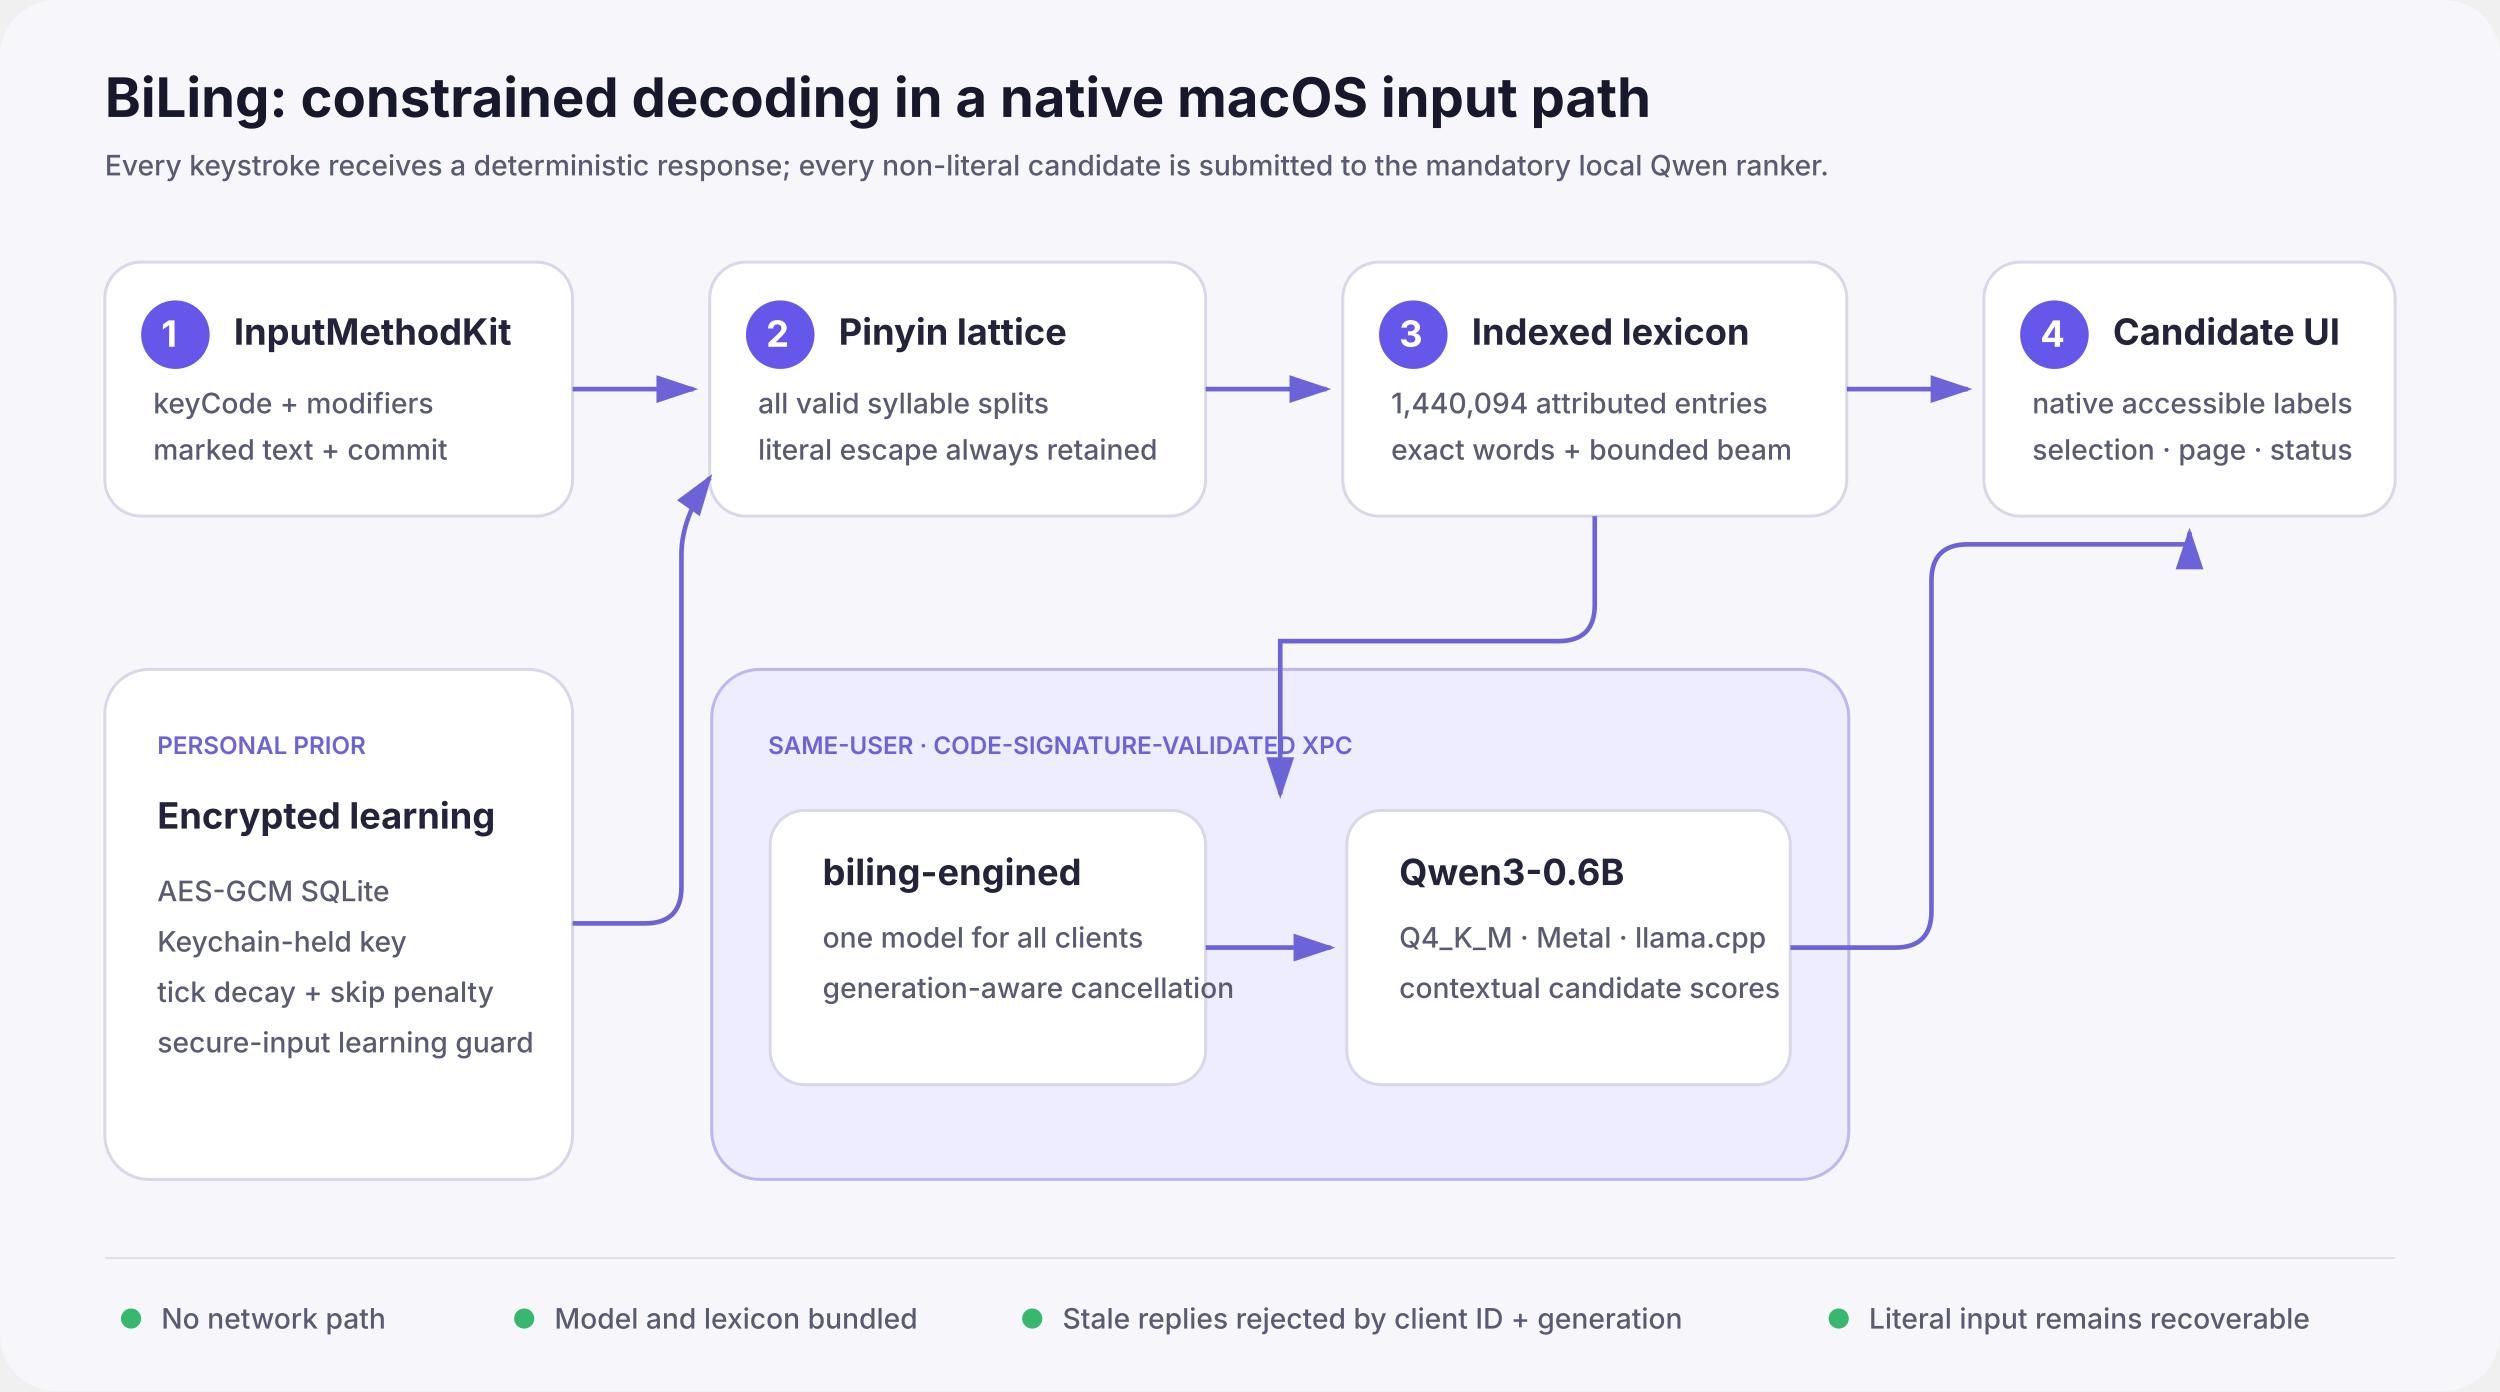
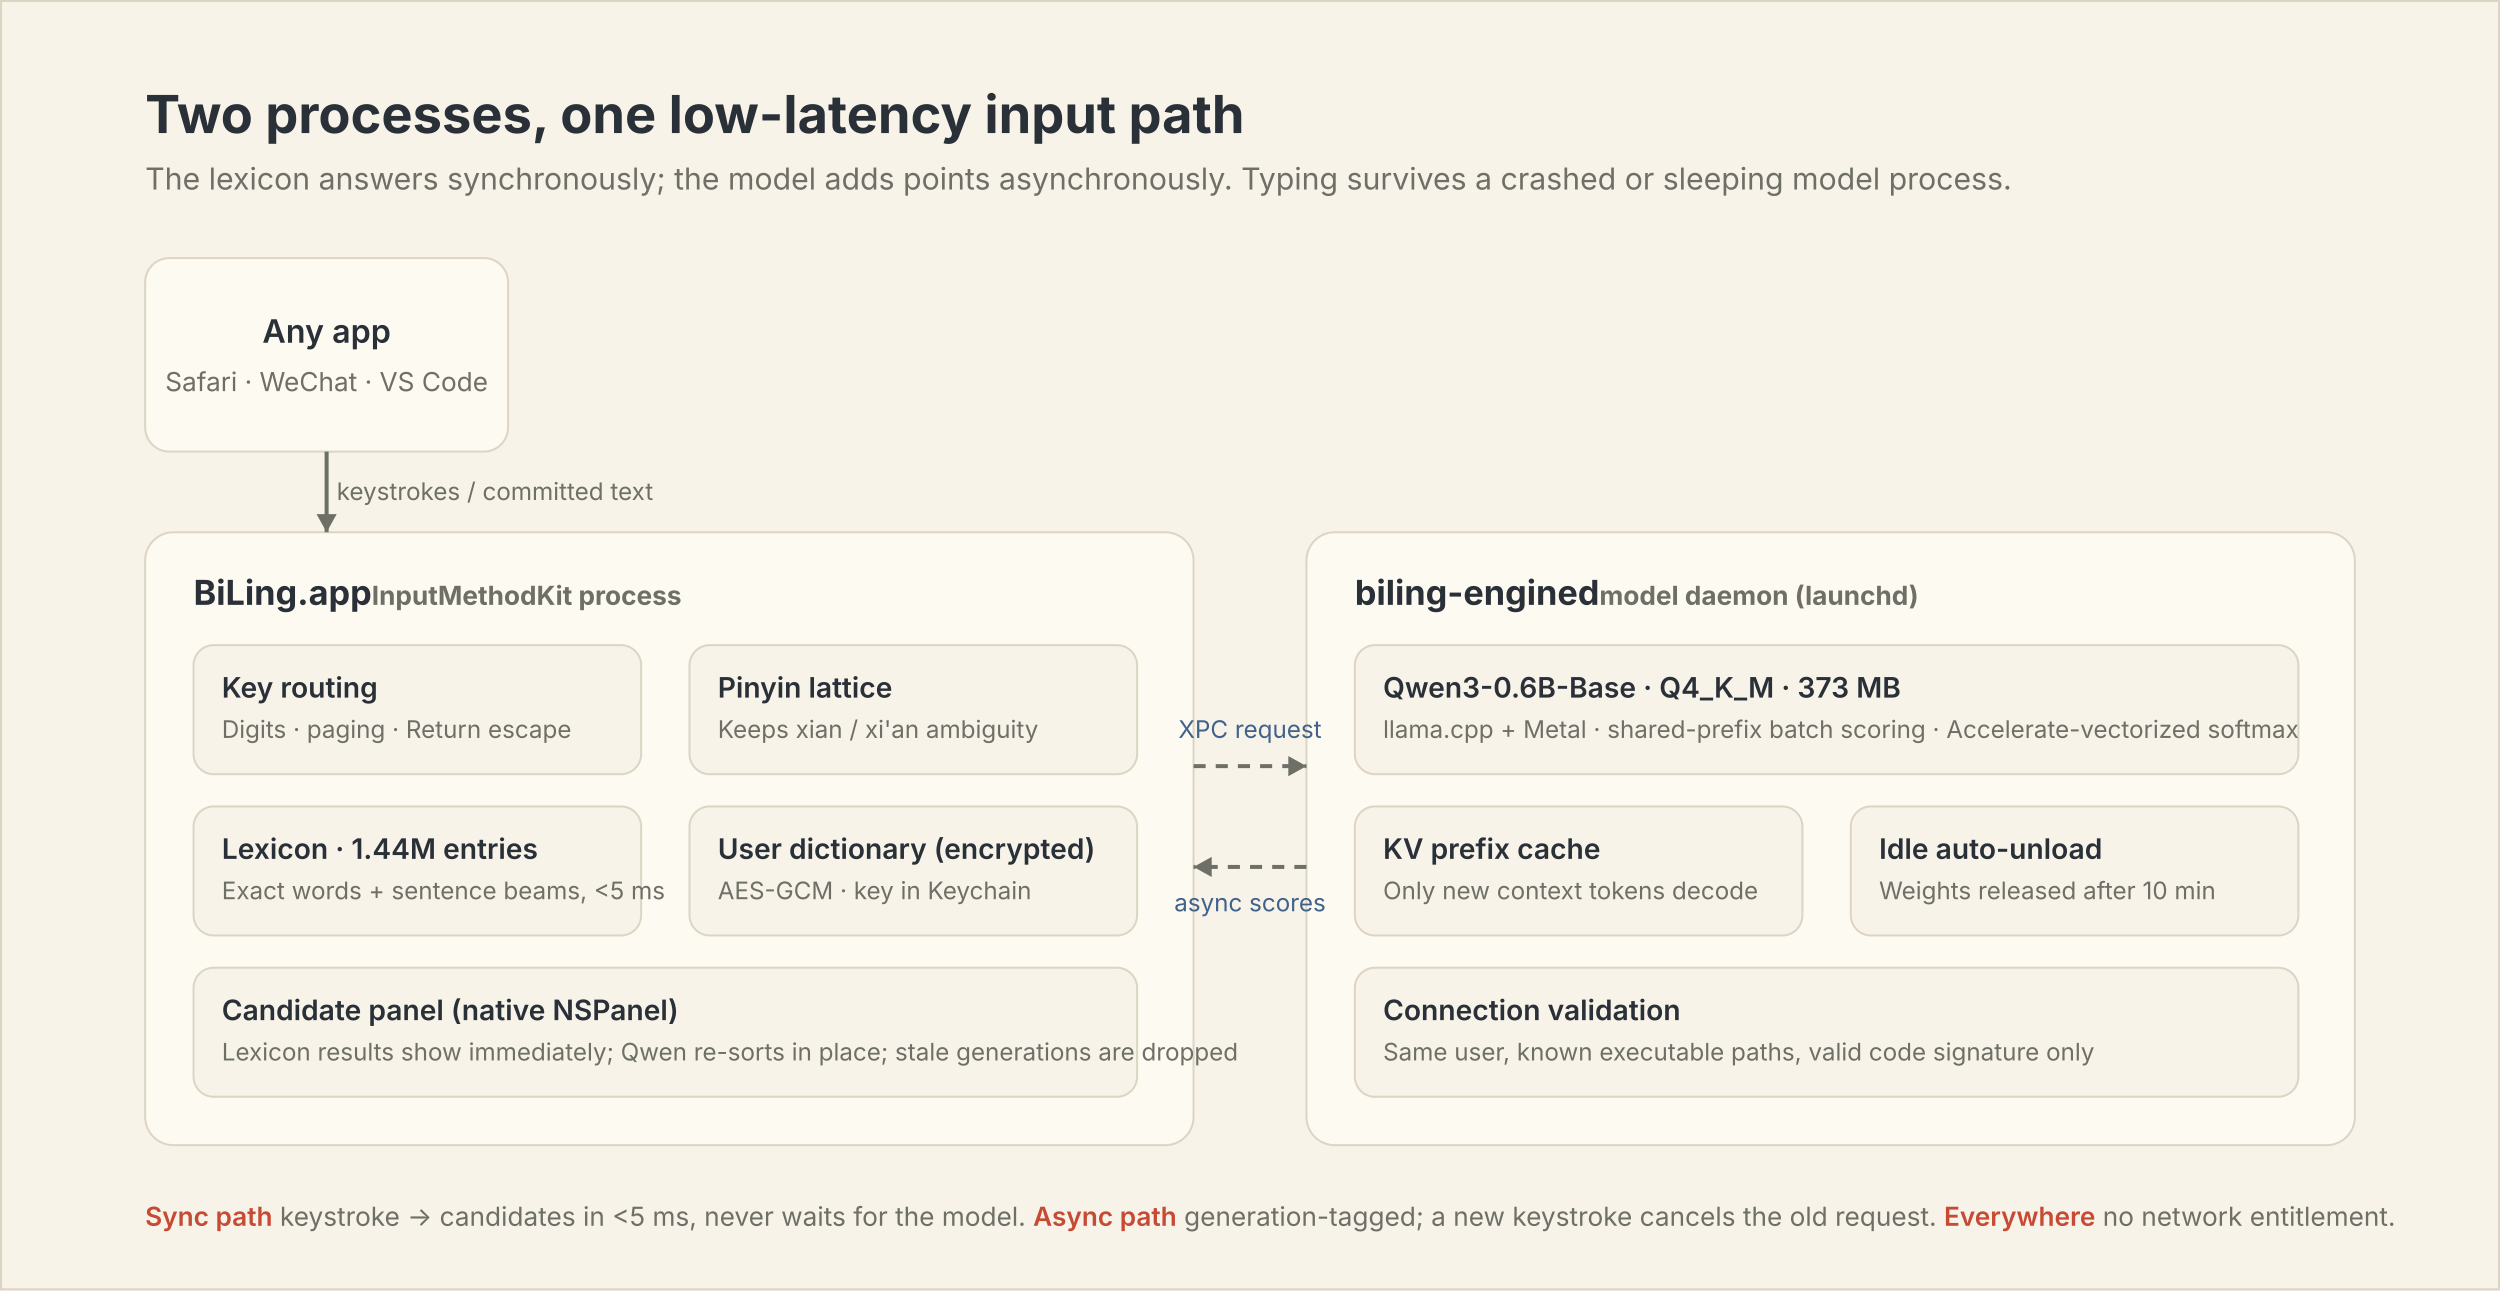
- <svg xmlns="http://www.w3.org/2000/svg" width="1240" height="690" viewBox="0 0 1240 690" role="img" aria-labelledby="title description">
-   <defs>
-     <marker id="arrow" markerWidth="10" markerHeight="10" refX="8" refY="3" orient="auto" markerUnits="strokeWidth">
-       <path d="M0,0 L0,6 L9,3 z" fill="#6d63d8" />
-     </marker>
-     <style>
-       .title{font:700 27px -apple-system,BlinkMacSystemFont,'PingFang SC',sans-serif;fill:#17182b}
-       .label{font:650 18px -apple-system,BlinkMacSystemFont,'PingFang SC',sans-serif;fill:#23243b}
-       .body{font:450 14px -apple-system,BlinkMacSystemFont,'PingFang SC',sans-serif;fill:#595b72}
-       .small{font:600 12px -apple-system,BlinkMacSystemFont,'PingFang SC',sans-serif;fill:#6d63d8}
-       .box{fill:#fff;stroke:#d8d9e8;stroke-width:1.5}
-       .flow{fill:none;stroke:#6d63d8;stroke-width:2.3;marker-end:url(#arrow)}
-     </style>
-   </defs>
-   <rect width="1240" height="690" rx="28" fill="#f7f7fb" />
-   <text x="52" y="58" class="title">BiLing: constrained decoding in a native macOS input path</text>
-   <text x="52" y="87" class="body">Every keystroke receives a deterministic response; every non-literal candidate is submitted to the mandatory local Qwen ranker.</text>
-   <rect x="52" y="130" width="232" height="126" rx="18" class="box" />
-   <circle cx="87" cy="166" r="17" fill="#6657eb" />
-   <text x="80" y="172" font-family="-apple-system,sans-serif" font-size="18" font-weight="700" fill="#fff">1</text>
-   <text x="116" y="171" class="label">InputMethodKit</text>
-   <text x="76" y="205" class="body">keyCode + modifiers</text>
-   <text x="76" y="228" class="body">marked text + commit</text>
-   <rect x="352" y="130" width="246" height="126" rx="18" class="box" />
-   <circle cx="387" cy="166" r="17" fill="#6657eb" />
-   <text x="380" y="172" font-family="-apple-system,sans-serif" font-size="18" font-weight="700" fill="#fff">2</text>
-   <text x="416" y="171" class="label">Pinyin lattice</text>
-   <text x="376" y="205" class="body">all valid syllable splits</text>
-   <text x="376" y="228" class="body">literal escape always retained</text>
-   <rect x="666" y="130" width="250" height="126" rx="18" class="box" />
-   <circle cx="701" cy="166" r="17" fill="#6657eb" />
-   <text x="694" y="172" font-family="-apple-system,sans-serif" font-size="18" font-weight="700" fill="#fff">3</text>
-   <text x="730" y="171" class="label">Indexed lexicon</text>
-   <text x="690" y="205" class="body">1,440,094 attributed entries</text>
-   <text x="690" y="228" class="body">exact words + bounded beam</text>
-   <rect x="984" y="130" width="204" height="126" rx="18" class="box" />
-   <circle cx="1019" cy="166" r="17" fill="#6657eb" />
-   <text x="1012" y="172" font-family="-apple-system,sans-serif" font-size="18" font-weight="700" fill="#fff">4</text>
-   <text x="1048" y="171" class="label">Candidate UI</text>
-   <text x="1008" y="205" class="body">native accessible labels</text>
-   <text x="1008" y="228" class="body">selection · page · status</text>
-   <path d="M284 193 H344" class="flow" />
-   <path d="M598 193 H658" class="flow" />
-   <path d="M916 193 H976" class="flow" />
-   <rect x="353" y="332" width="564" height="253" rx="24" fill="#eeecff" stroke="#bdb7f3" stroke-width="1.5" />
-   <text x="381" y="374" class="small">SAME-USER · CODE-SIGNATURE-VALIDATED XPC</text>
-   <rect x="382" y="402" width="216" height="136" rx="17" class="box" />
-   <text x="408" y="439" class="label">biling-engined</text>
-   <text x="408" y="470" class="body">one model for all clients</text>
-   <text x="408" y="495" class="body">generation-aware cancellation</text>
-   <rect x="668" y="402" width="220" height="136" rx="17" class="box" />
-   <text x="694" y="439" class="label">Qwen3-0.6B</text>
-   <text x="694" y="470" class="body">Q4_K_M · Metal · llama.cpp</text>
-   <text x="694" y="495" class="body">contextual candidate scores</text>
-   <path d="M598 470 H660" class="flow" />
-   <path d="M791 256 V300 Q791 318 773 318 H635 V394" class="flow" />
-   <path d="M888 470 H940 Q958 470 958 452 V288 Q958 270 976 270 H1086 V264" class="flow" />
-   <rect x="52" y="332" width="232" height="253" rx="22" class="box" />
-   <text x="78" y="374" class="small">PERSONAL PRIOR</text>
-   <text x="78" y="411" class="label">Encrypted learning</text>
-   <text x="78" y="447" class="body">AES-GCM SQLite</text>
-   <text x="78" y="472" class="body">Keychain-held key</text>
-   <text x="78" y="497" class="body">tick decay + skip penalty</text>
-   <text x="78" y="522" class="body">secure-input learning guard</text>
-   <path d="M284 458 H320 Q338 458 338 440 V275 Q338 257 352 237" class="flow" />
-   <line x1="52" y1="624" x2="1188" y2="624" stroke="#dcdeea" />
-   <circle cx="65" cy="654" r="5" fill="#38b86e" />
-   <text x="80" y="659" class="body">No network path</text>
-   <circle cx="260" cy="654" r="5" fill="#38b86e" />
-   <text x="275" y="659" class="body">Model and lexicon bundled</text>
-   <circle cx="512" cy="654" r="5" fill="#38b86e" />
-   <text x="527" y="659" class="body">Stale replies rejected by client ID + generation</text>
-   <circle cx="912" cy="654" r="5" fill="#38b86e" />
-   <text x="927" y="659" class="body">Literal input remains recoverable</text>
+ <svg xmlns="http://www.w3.org/2000/svg" width="1240" height="640" viewBox="0 0 1240 640" role="img" aria-labelledby="title description">
+   <style>
+     .sans { font-family: -apple-system, "Segoe UI", "PingFang SC", "Noto Sans SC", sans-serif; }
+     .mono { font-family: "SF Mono", Menlo, Consolas, monospace; }
+     .ink { fill: #2A3038; }
+     .muted { fill: #6E6F66; }
+     .verm { fill: #C74A34; }
+     .indigo { fill: #41628A; }
+     .panel { fill: #FDFAF2; stroke: #DCD5C4; }
+     .cell { fill: #F7F3E9; stroke: #DCD5C4; }
+   </style>
+   <rect width="1240" height="640" fill="#F7F3E9" />
+   <rect x="0.5" y="0.5" width="1239" height="639" fill="none" stroke="#DCD5C4" />
+   <text x="72" y="66" class="sans ink" font-size="26" font-weight="700">Two processes, one low-latency input path</text>
+   <text x="72" y="94" class="sans muted" font-size="15">The lexicon answers synchronously; the model adds points asynchronously. Typing survives a crashed or sleeping model process.</text>
+   <rect x="72" y="128" width="180" height="96" rx="12" class="panel" />
+   <text x="162" y="170" text-anchor="middle" class="sans ink" font-size="16" font-weight="600">Any app</text>
+   <text x="162" y="194" text-anchor="middle" class="sans muted" font-size="13">Safari · WeChat · VS Code</text>
+   <rect x="72" y="264" width="520" height="304" rx="14" class="panel" />
+   <text x="96" y="300" class="sans ink" font-size="17" font-weight="700">BiLing.app<tspan class="muted" font-size="13">  InputMethodKit process</tspan>
+   </text>
+   <rect x="96" y="320" width="222" height="64" rx="10" class="cell" />
+   <text x="110" y="346" class="sans ink" font-size="14" font-weight="600">Key routing</text>
+   <text x="110" y="366" class="sans muted" font-size="12">Digits · paging · Return escape</text>
+   <rect x="342" y="320" width="222" height="64" rx="10" class="cell" />
+   <text x="356" y="346" class="sans ink" font-size="14" font-weight="600">Pinyin lattice</text>
+   <text x="356" y="366" class="sans muted" font-size="12">Keeps xian / xi'an ambiguity</text>
+   <rect x="96" y="400" width="222" height="64" rx="10" class="cell" />
+   <text x="110" y="426" class="sans ink" font-size="14" font-weight="600">Lexicon · 1.44M entries</text>
+   <text x="110" y="446" class="sans muted" font-size="12">Exact words + sentence beams, &lt;5 ms</text>
+   <rect x="342" y="400" width="222" height="64" rx="10" class="cell" />
+   <text x="356" y="426" class="sans ink" font-size="14" font-weight="600">User dictionary (encrypted)</text>
+   <text x="356" y="446" class="sans muted" font-size="12">AES-GCM · key in Keychain</text>
+   <rect x="96" y="480" width="468" height="64" rx="10" class="cell" />
+   <text x="110" y="506" class="sans ink" font-size="14" font-weight="600">Candidate panel (native NSPanel)</text>
+   <text x="110" y="526" class="sans muted" font-size="12">Lexicon results show immediately; Qwen re-sorts in place; stale generations are dropped</text>
+   <rect x="648" y="264" width="520" height="304" rx="14" class="panel" />
+   <text x="672" y="300" class="sans ink" font-size="17" font-weight="700">biling-engined<tspan class="muted" font-size="13">  model daemon (launchd)</tspan>
+   </text>
+   <rect x="672" y="320" width="468" height="64" rx="10" class="cell" />
+   <text x="686" y="346" class="sans ink" font-size="14" font-weight="600">Qwen3-0.6B-Base · Q4_K_M · 373 MB</text>
+   <text x="686" y="366" class="sans muted" font-size="12">llama.cpp + Metal · shared-prefix batch scoring · Accelerate-vectorized softmax</text>
+   <rect x="672" y="400" width="222" height="64" rx="10" class="cell" />
+   <text x="686" y="426" class="sans ink" font-size="14" font-weight="600">KV prefix cache</text>
+   <text x="686" y="446" class="sans muted" font-size="12">Only new context tokens decode</text>
+   <rect x="918" y="400" width="222" height="64" rx="10" class="cell" />
+   <text x="932" y="426" class="sans ink" font-size="14" font-weight="600">Idle auto-unload</text>
+   <text x="932" y="446" class="sans muted" font-size="12">Weights released after 10 min</text>
+   <rect x="672" y="480" width="468" height="64" rx="10" class="cell" />
+   <text x="686" y="506" class="sans ink" font-size="14" font-weight="600">Connection validation</text>
+   <text x="686" y="526" class="sans muted" font-size="12">Same user, known executable paths, valid code signature only</text>
+   <g stroke="#6E6F66" stroke-width="2" fill="none">
+     <path d="M162 224 L162 264" />
+     <path d="M592 380 C620 380 620 380 648 380" stroke-dasharray="6 5" />
+     <path d="M648 430 C620 430 620 430 592 430" stroke-dasharray="6 5" />
+   </g>
+   <g fill="#6E6F66">
+     <path d="M162 264 l-5 -9 h10 z" />
+     <path d="M648 380 l-9 -5 v10 z" />
+     <path d="M592 430 l9 -5 v10 z" />
+   </g>
+   <text x="167" y="248" class="sans muted" font-size="12">keystrokes / committed text</text>
+   <text x="620" y="366" text-anchor="middle" class="sans indigo" font-size="12">XPC request</text>
+   <text x="620" y="452" text-anchor="middle" class="sans indigo" font-size="12">async scores</text>
+   <text x="72" y="608" class="sans muted" font-size="13">
+     <tspan class="verm" font-weight="600">Sync path</tspan> keystroke → candidates in &lt;5 ms, never waits for the model.  <tspan class="verm" font-weight="600">Async path</tspan> generation-tagged; a new keystroke cancels the old request.  <tspan class="verm" font-weight="600">Everywhere</tspan> no network entitlement.</text>
</svg>
